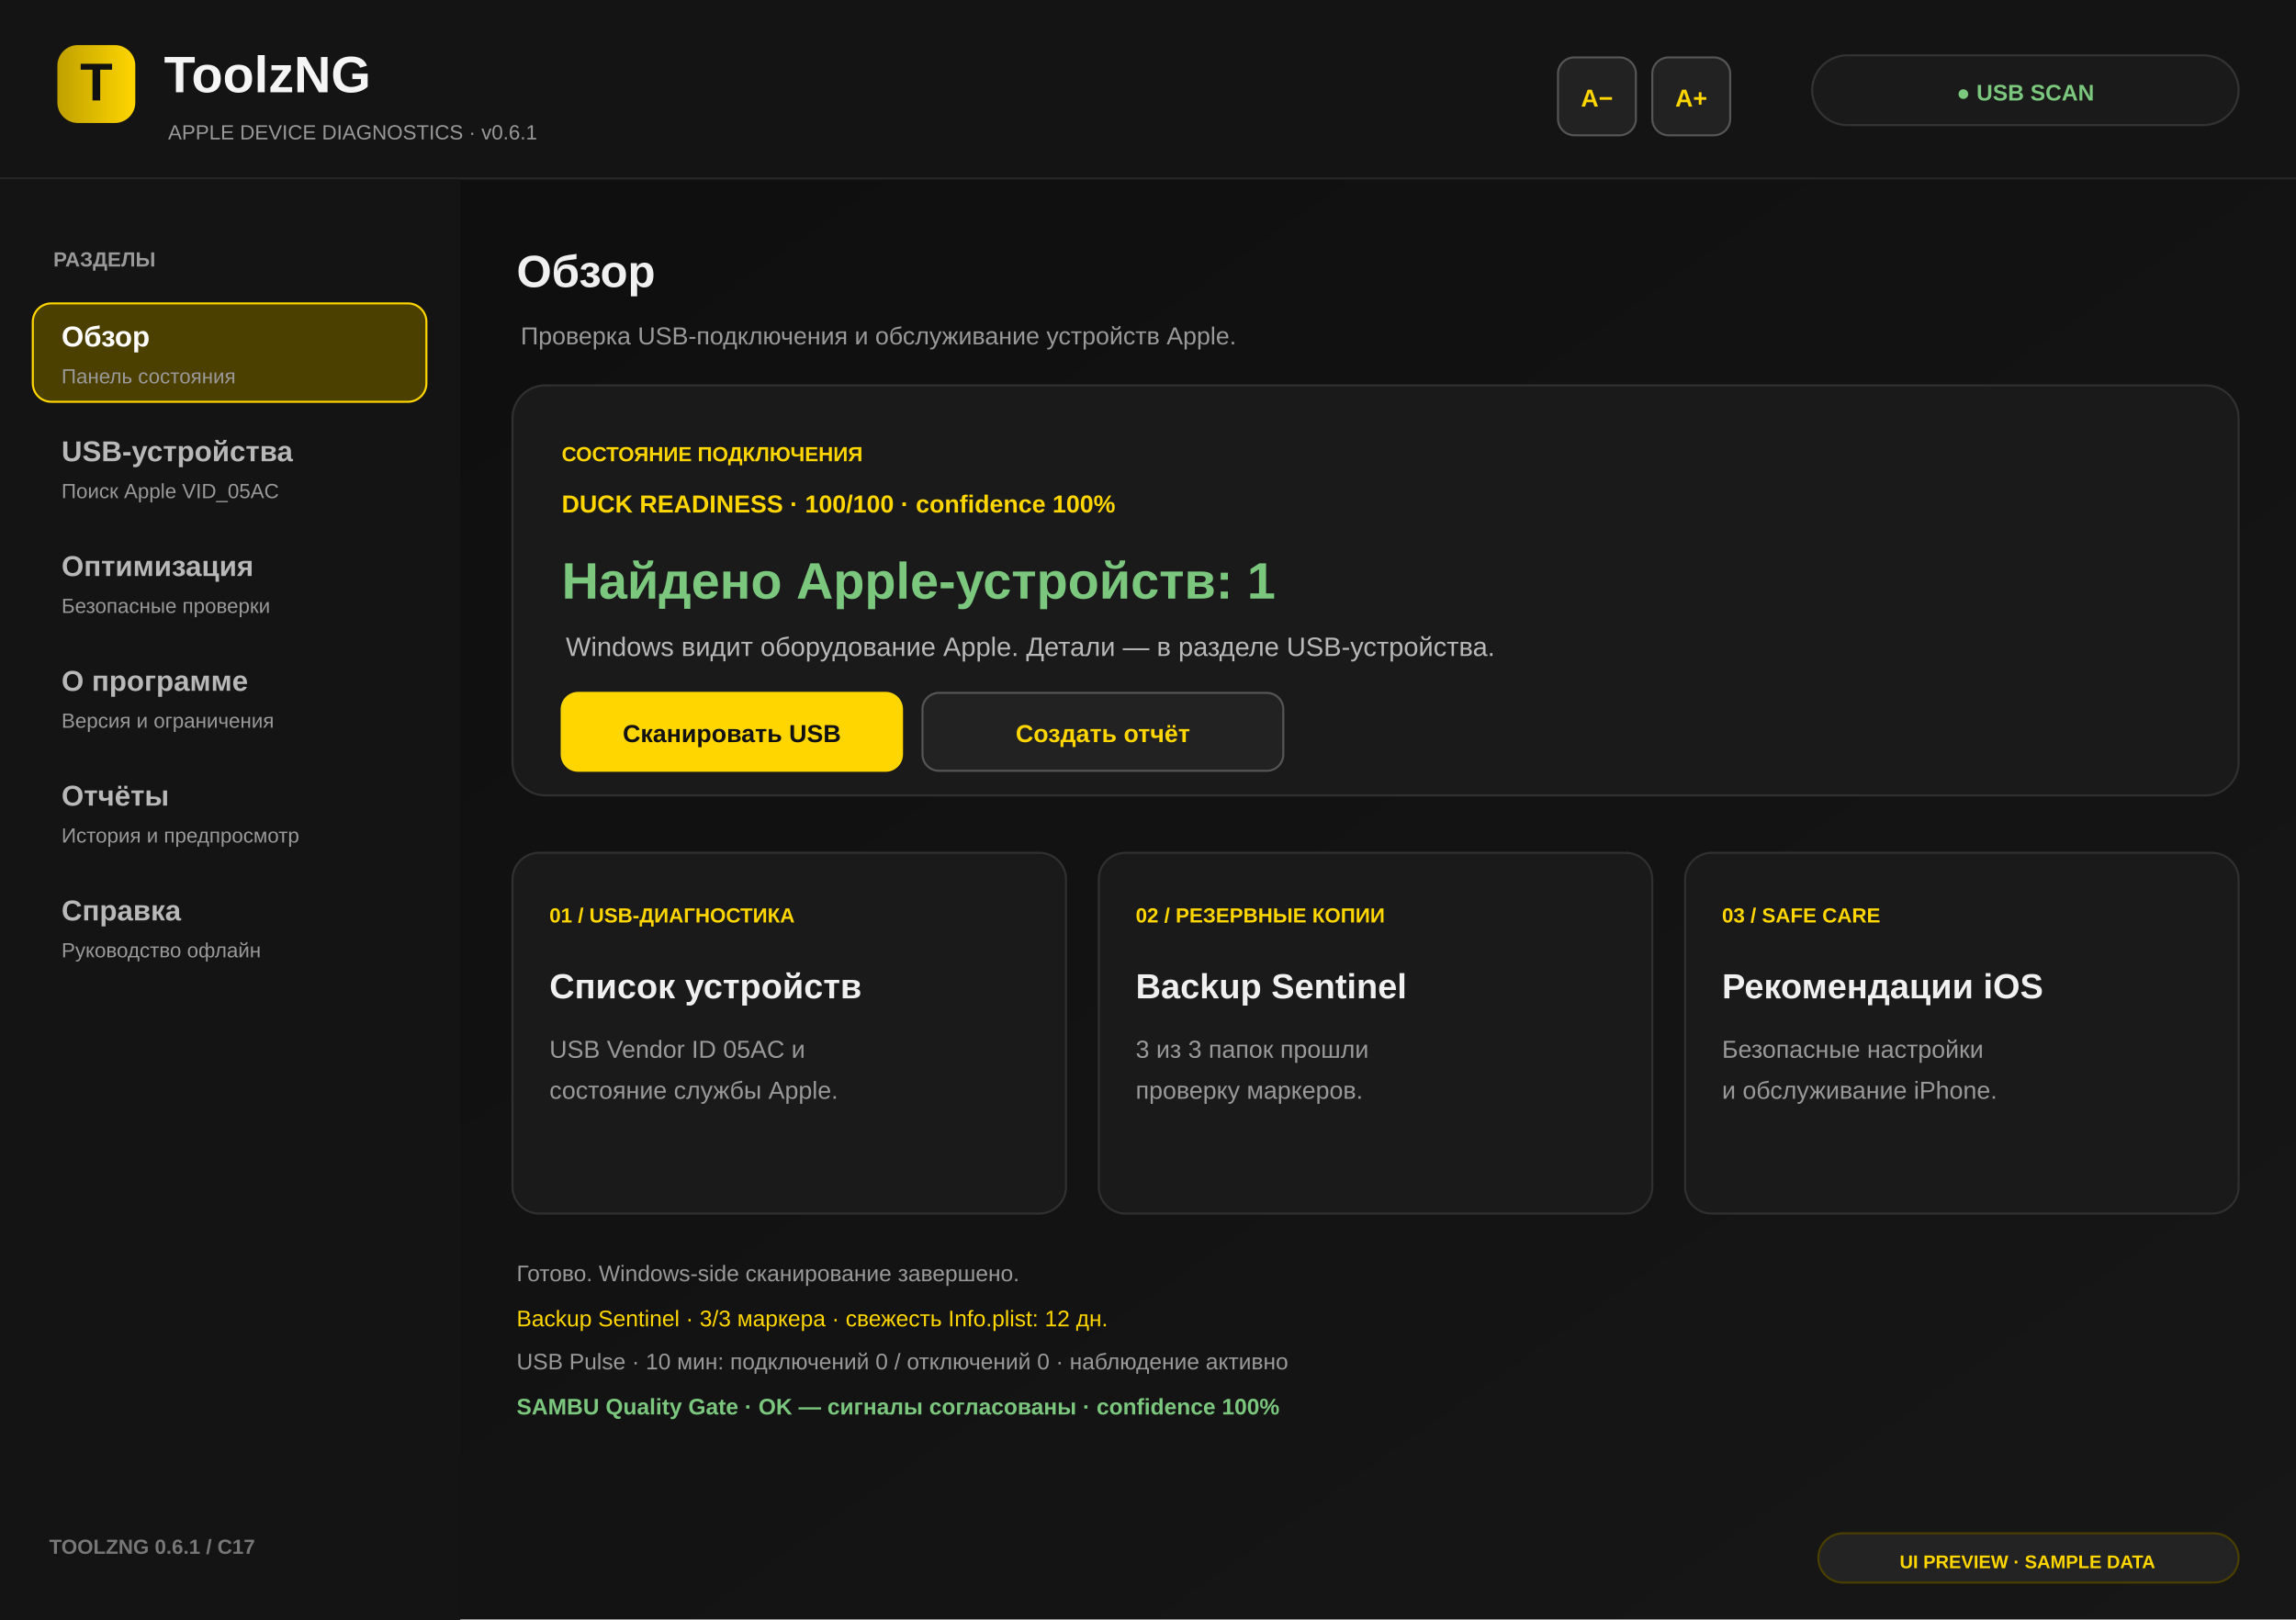
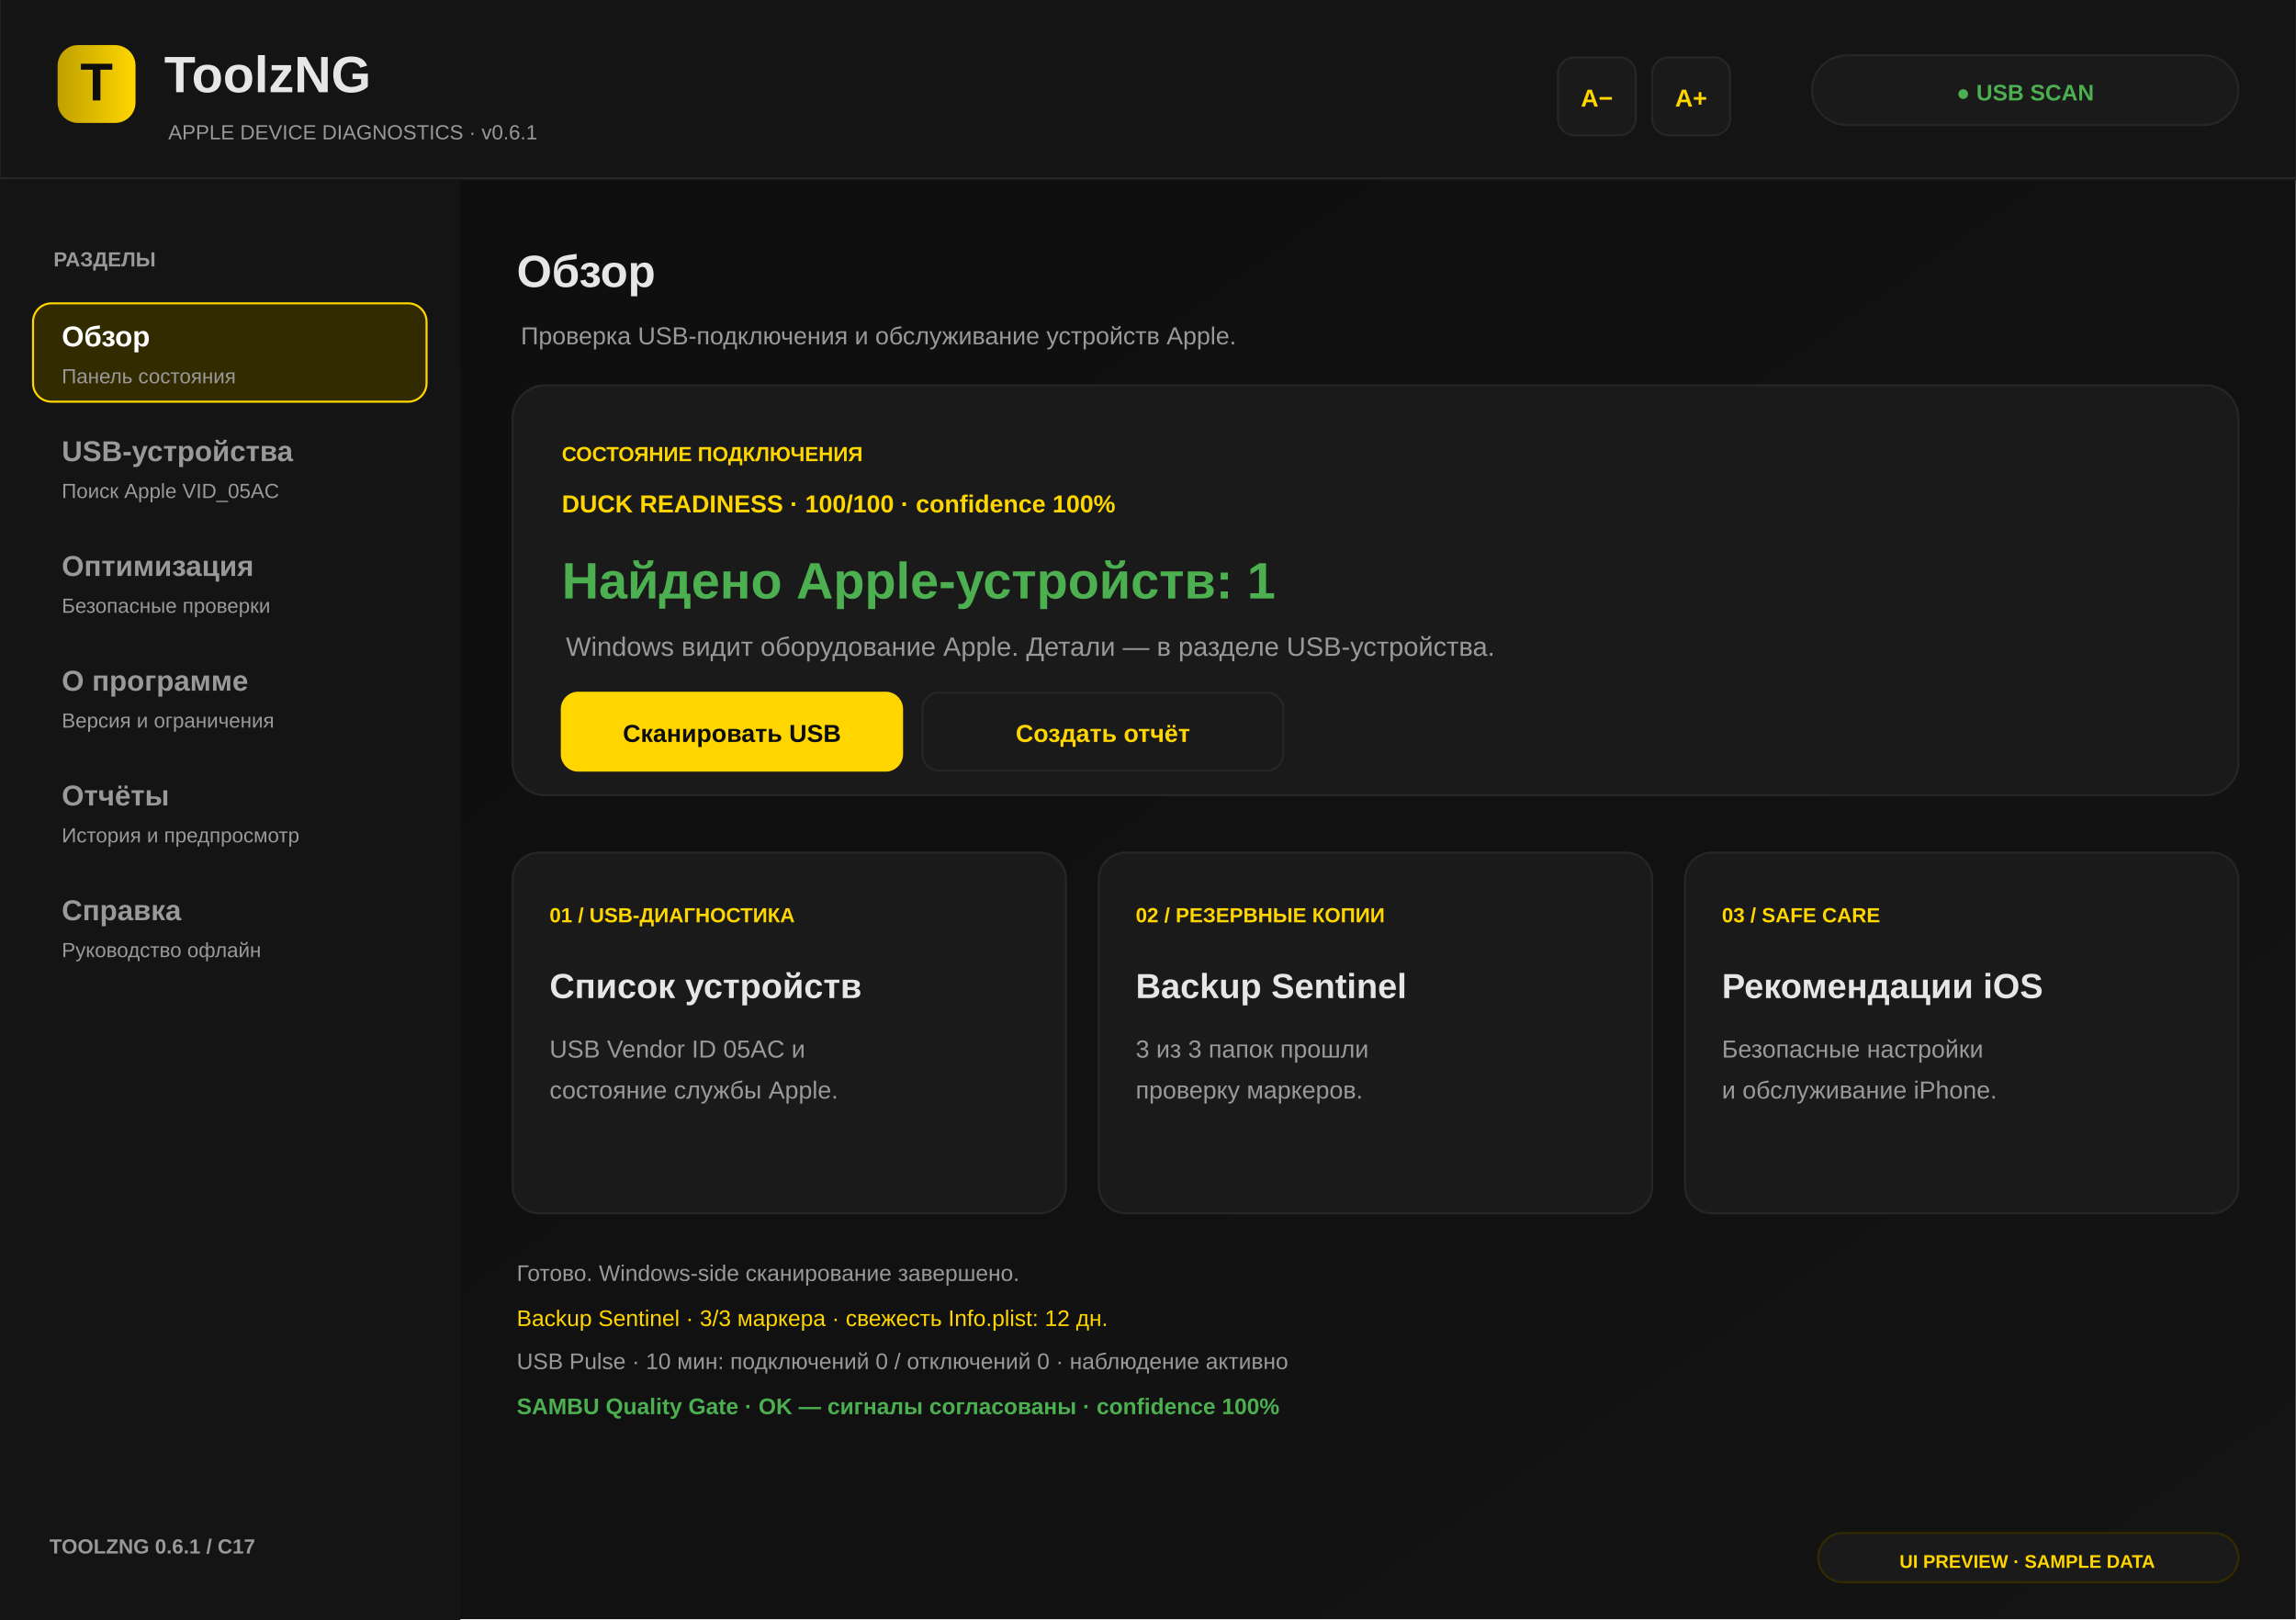
- <svg xmlns="http://www.w3.org/2000/svg" width="1120" height="790" viewBox="0 0 1120 790" role="img" aria-labelledby="title desc">
+ <svg xmlns="http://www.w3.org/2000/svg" width="1920" height="1354" viewBox="0 0 1120 790" role="img" aria-labelledby="title desc">
  <defs>
    <linearGradient id="bg" x1="0" y1="0" x2="1" y2="1">
      <stop offset="0" stop-color="#0D0D0D" />
-       <stop offset="1" stop-color="#171717" />
+       <stop offset="1" stop-color="#141414" />
    </linearGradient>
    <linearGradient id="gold" x1="0" y1="0" x2="1" y2="0">
      <stop offset="0" stop-color="#BFA100" />
      <stop offset="1" stop-color="#FFD600" />
    </linearGradient>
  </defs>
  <rect width="1120" height="790" fill="url(#bg)" />
  <rect x="0" y="0" width="1120" height="88" fill="#141414" />
  <rect x="28" y="22" width="38" height="38" rx="10" fill="url(#gold)" stroke="none" />
-   <text x="47" y="49" font-family="Segoe UI,Arial,sans-serif" font-size="26" font-weight="800" fill="#111111" text-anchor="middle">T</text>
-   <text x="80" y="45" font-family="Segoe UI,Arial,sans-serif" font-size="25" font-weight="700" fill="#F5F5F5" text-anchor="start">ToolzNG</text>
+   <text x="47" y="49" font-family="Segoe UI,Arial,sans-serif" font-size="26" font-weight="800" fill="#0D0D0D" text-anchor="middle">T</text>
+   <text x="80" y="45" font-family="Segoe UI,Arial,sans-serif" font-size="25" font-weight="700" fill="#E6E6E6" text-anchor="start">ToolzNG</text>
  <text x="82" y="68" font-family="Segoe UI,Arial,sans-serif" font-size="10" font-weight="500" fill="#999999" text-anchor="start">APPLE DEVICE DIAGNOSTICS  ·  v0.6.1</text>
-   <rect x="760" y="28" width="38" height="38" rx="8" fill="#222222" stroke="#555555" />
+   <rect x="760" y="28" width="38" height="38" rx="8" fill="#1A1A1A" stroke="#262626" />
  <text x="779" y="52" font-family="Segoe UI,Arial,sans-serif" font-size="12" font-weight="700" fill="#FFD600" text-anchor="middle">A−</text>
-   <rect x="806" y="28" width="38" height="38" rx="8" fill="#222222" stroke="#555555" />
+   <rect x="806" y="28" width="38" height="38" rx="8" fill="#1A1A1A" stroke="#262626" />
  <text x="825" y="52" font-family="Segoe UI,Arial,sans-serif" font-size="12" font-weight="700" fill="#FFD600" text-anchor="middle">A+</text>
-   <rect x="884" y="27" width="208" height="34" rx="17" fill="#1A1A1A" stroke="#333333" />
-   <text x="988" y="49" font-family="Segoe UI,Arial,sans-serif" font-size="11" font-weight="700" fill="#7BC77E" text-anchor="middle">●  USB SCAN</text>
+   <rect x="884" y="27" width="208" height="34" rx="17" fill="#1A1A1A" stroke="#262626" />
+   <text x="988" y="49" font-family="Segoe UI,Arial,sans-serif" font-size="11" font-weight="700" fill="#4CAF50" text-anchor="middle">●  USB SCAN</text>
  <line x1="0" y1="87" x2="1120" y2="87" stroke="#262626" stroke-width="1" />
  <rect x="0" y="88" width="224" height="702" rx="0" fill="#141414" stroke="#141414" />
  <text x="26" y="130" font-family="Segoe UI,Arial,sans-serif" font-size="10" font-weight="700" fill="#999999" text-anchor="start">РАЗДЕЛЫ</text>
-   <rect x="16" y="148" width="192" height="48" rx="9" fill="#4C4000" stroke="#FFD600" />
+   <rect x="16" y="148" width="192" height="48" rx="9" fill="#332B00" stroke="#FFD600" />
  <text x="30" y="169" font-family="Segoe UI,Arial,sans-serif" font-size="14" font-weight="600" fill="#FFFFFF" text-anchor="start">Обзор</text>
  <text x="30" y="187" font-family="Segoe UI,Arial,sans-serif" font-size="10" font-weight="400" fill="#999999" text-anchor="start">Панель состояния</text>
  <rect x="16" y="204" width="192" height="48" rx="9" fill="#141414" stroke="#141414" />
-   <text x="30" y="225" font-family="Segoe UI,Arial,sans-serif" font-size="14" font-weight="600" fill="#B8B8B8" text-anchor="start">USB-устройства</text>
+   <text x="30" y="225" font-family="Segoe UI,Arial,sans-serif" font-size="14" font-weight="600" fill="#999999" text-anchor="start">USB-устройства</text>
  <text x="30" y="243" font-family="Segoe UI,Arial,sans-serif" font-size="10" font-weight="400" fill="#999999" text-anchor="start">Поиск Apple VID_05AC</text>
  <rect x="16" y="260" width="192" height="48" rx="9" fill="#141414" stroke="#141414" />
-   <text x="30" y="281" font-family="Segoe UI,Arial,sans-serif" font-size="14" font-weight="600" fill="#B8B8B8" text-anchor="start">Оптимизация</text>
+   <text x="30" y="281" font-family="Segoe UI,Arial,sans-serif" font-size="14" font-weight="600" fill="#999999" text-anchor="start">Оптимизация</text>
  <text x="30" y="299" font-family="Segoe UI,Arial,sans-serif" font-size="10" font-weight="400" fill="#999999" text-anchor="start">Безопасные проверки</text>
  <rect x="16" y="316" width="192" height="48" rx="9" fill="#141414" stroke="#141414" />
-   <text x="30" y="337" font-family="Segoe UI,Arial,sans-serif" font-size="14" font-weight="600" fill="#B8B8B8" text-anchor="start">О программе</text>
+   <text x="30" y="337" font-family="Segoe UI,Arial,sans-serif" font-size="14" font-weight="600" fill="#999999" text-anchor="start">О программе</text>
  <text x="30" y="355" font-family="Segoe UI,Arial,sans-serif" font-size="10" font-weight="400" fill="#999999" text-anchor="start">Версия и ограничения</text>
  <rect x="16" y="372" width="192" height="48" rx="9" fill="#141414" stroke="#141414" />
-   <text x="30" y="393" font-family="Segoe UI,Arial,sans-serif" font-size="14" font-weight="600" fill="#B8B8B8" text-anchor="start">Отчёты</text>
+   <text x="30" y="393" font-family="Segoe UI,Arial,sans-serif" font-size="14" font-weight="600" fill="#999999" text-anchor="start">Отчёты</text>
  <text x="30" y="411" font-family="Segoe UI,Arial,sans-serif" font-size="10" font-weight="400" fill="#999999" text-anchor="start">История и предпросмотр</text>
  <rect x="16" y="428" width="192" height="48" rx="9" fill="#141414" stroke="#141414" />
-   <text x="30" y="449" font-family="Segoe UI,Arial,sans-serif" font-size="14" font-weight="600" fill="#B8B8B8" text-anchor="start">Справка</text>
+   <text x="30" y="449" font-family="Segoe UI,Arial,sans-serif" font-size="14" font-weight="600" fill="#999999" text-anchor="start">Справка</text>
  <text x="30" y="467" font-family="Segoe UI,Arial,sans-serif" font-size="10" font-weight="400" fill="#999999" text-anchor="start">Руководство офлайн</text>
-   <text x="24" y="758" font-family="Segoe UI,Arial,sans-serif" font-size="10" font-weight="600" fill="#777777" text-anchor="start">TOOLZNG  0.6.1  /  C17</text>
-   <text x="252" y="140" font-family="Segoe UI,Arial,sans-serif" font-size="22" font-weight="700" fill="#F0F0F0" text-anchor="start">Обзор</text>
+   <text x="24" y="758" font-family="Segoe UI,Arial,sans-serif" font-size="10" font-weight="600" fill="#999999" text-anchor="start">TOOLZNG  0.6.1  /  C17</text>
+   <text x="252" y="140" font-family="Segoe UI,Arial,sans-serif" font-size="22" font-weight="700" fill="#E6E6E6" text-anchor="start">Обзор</text>
  <text x="254" y="168" font-family="Segoe UI,Arial,sans-serif" font-size="12" font-weight="400" fill="#999999" text-anchor="start">Проверка USB-подключения и обслуживание устройств Apple.</text>
-   <rect x="250" y="188" width="842" height="200" rx="16" fill="#1A1A1A" stroke="#303030" />
+   <rect x="250" y="188" width="842" height="200" rx="16" fill="#1A1A1A" stroke="#262626" />
  <text x="274" y="225" font-family="Segoe UI,Arial,sans-serif" font-size="10" font-weight="700" fill="#FFD600" text-anchor="start">СОСТОЯНИЕ ПОДКЛЮЧЕНИЯ</text>
  <text x="274" y="250" font-family="Segoe UI,Arial,sans-serif" font-size="12" font-weight="600" fill="#FFD600" text-anchor="start">DUCK READINESS  ·  100/100  ·  confidence 100%</text>
-   <text x="274" y="292" font-family="Segoe UI,Arial,sans-serif" font-size="25" font-weight="700" fill="#7BC77E" text-anchor="start">Найдено Apple-устройств: 1</text>
-   <text x="276" y="320" font-family="Segoe UI,Arial,sans-serif" font-size="13" font-weight="400" fill="#B8B8B8" text-anchor="start">Windows видит оборудование Apple. Детали — в разделе USB-устройства.</text>
+   <text x="274" y="292" font-family="Segoe UI,Arial,sans-serif" font-size="25" font-weight="700" fill="#4CAF50" text-anchor="start">Найдено Apple-устройств: 1</text>
+   <text x="276" y="320" font-family="Segoe UI,Arial,sans-serif" font-size="13" font-weight="400" fill="#999999" text-anchor="start">Windows видит оборудование Apple. Детали — в разделе USB-устройства.</text>
  <rect x="274" y="338" width="166" height="38" rx="8" fill="#FFD600" stroke="#FFD600" />
-   <text x="357" y="362" font-family="Segoe UI,Arial,sans-serif" font-size="12" font-weight="700" fill="#111111" text-anchor="middle">Сканировать USB</text>
-   <rect x="450" y="338" width="176" height="38" rx="8" fill="#222222" stroke="#555555" />
+   <text x="357" y="362" font-family="Segoe UI,Arial,sans-serif" font-size="12" font-weight="700" fill="#0D0D0D" text-anchor="middle">Сканировать USB</text>
+   <rect x="450" y="338" width="176" height="38" rx="8" fill="#1A1A1A" stroke="#262626" />
  <text x="538" y="362" font-family="Segoe UI,Arial,sans-serif" font-size="12" font-weight="700" fill="#FFD600" text-anchor="middle">Создать отчёт</text>
-   <rect x="250" y="416" width="270" height="176" rx="13" fill="#1A1A1A" stroke="#303030" />
-   <rect x="536" y="416" width="270" height="176" rx="13" fill="#1A1A1A" stroke="#303030" />
-   <rect x="822" y="416" width="270" height="176" rx="13" fill="#1A1A1A" stroke="#303030" />
+   <rect x="250" y="416" width="270" height="176" rx="13" fill="#1A1A1A" stroke="#262626" />
+   <rect x="536" y="416" width="270" height="176" rx="13" fill="#1A1A1A" stroke="#262626" />
+   <rect x="822" y="416" width="270" height="176" rx="13" fill="#1A1A1A" stroke="#262626" />
  <text x="268" y="450" font-family="Segoe UI,Arial,sans-serif" font-size="10" font-weight="700" fill="#FFD600" text-anchor="start">01  /  USB-ДИАГНОСТИКА</text>
-   <text x="268" y="487" font-family="Segoe UI,Arial,sans-serif" font-size="17" font-weight="650" fill="#F0F0F0" text-anchor="start">Список устройств</text>
+   <text x="268" y="487" font-family="Segoe UI,Arial,sans-serif" font-size="17" font-weight="650" fill="#E6E6E6" text-anchor="start">Список устройств</text>
  <text x="268" y="516" font-family="Segoe UI,Arial,sans-serif" font-size="12" font-weight="400" fill="#999999" text-anchor="start">USB Vendor ID 05AC и</text>
  <text x="268" y="536" font-family="Segoe UI,Arial,sans-serif" font-size="12" font-weight="400" fill="#999999" text-anchor="start">состояние службы Apple.</text>
  <text x="554" y="450" font-family="Segoe UI,Arial,sans-serif" font-size="10" font-weight="700" fill="#FFD600" text-anchor="start">02  /  РЕЗЕРВНЫЕ КОПИИ</text>
-   <text x="554" y="487" font-family="Segoe UI,Arial,sans-serif" font-size="17" font-weight="650" fill="#F0F0F0" text-anchor="start">Backup Sentinel</text>
+   <text x="554" y="487" font-family="Segoe UI,Arial,sans-serif" font-size="17" font-weight="650" fill="#E6E6E6" text-anchor="start">Backup Sentinel</text>
  <text x="554" y="516" font-family="Segoe UI,Arial,sans-serif" font-size="12" font-weight="400" fill="#999999" text-anchor="start">3 из 3 папок прошли</text>
  <text x="554" y="536" font-family="Segoe UI,Arial,sans-serif" font-size="12" font-weight="400" fill="#999999" text-anchor="start">проверку маркеров.</text>
  <text x="840" y="450" font-family="Segoe UI,Arial,sans-serif" font-size="10" font-weight="700" fill="#FFD600" text-anchor="start">03  /  SAFE CARE</text>
-   <text x="840" y="487" font-family="Segoe UI,Arial,sans-serif" font-size="17" font-weight="650" fill="#F0F0F0" text-anchor="start">Рекомендации iOS</text>
+   <text x="840" y="487" font-family="Segoe UI,Arial,sans-serif" font-size="17" font-weight="650" fill="#E6E6E6" text-anchor="start">Рекомендации iOS</text>
  <text x="840" y="516" font-family="Segoe UI,Arial,sans-serif" font-size="12" font-weight="400" fill="#999999" text-anchor="start">Безопасные настройки</text>
  <text x="840" y="536" font-family="Segoe UI,Arial,sans-serif" font-size="12" font-weight="400" fill="#999999" text-anchor="start">и обслуживание iPhone.</text>
  <text x="252" y="625" font-family="Segoe UI,Arial,sans-serif" font-size="11" font-weight="400" fill="#999999" text-anchor="start">Готово. Windows-side сканирование завершено.</text>
  <text x="252" y="647" font-family="Segoe UI,Arial,sans-serif" font-size="11" font-weight="400" fill="#FFD600" text-anchor="start">Backup Sentinel · 3/3 маркера · свежесть Info.plist: 12 дн.</text>
  <text x="252" y="668" font-family="Segoe UI,Arial,sans-serif" font-size="11" font-weight="400" fill="#999999" text-anchor="start">USB Pulse · 10 мин: подключений 0 / отключений 0 · наблюдение активно</text>
-   <text x="252" y="690" font-family="Segoe UI,Arial,sans-serif" font-size="11" font-weight="600" fill="#7BC77E" text-anchor="start">SAMBU Quality Gate · OK — сигналы согласованы · confidence 100%</text>
-   <rect x="887" y="748" width="205" height="24" rx="12" fill="#232323" stroke="#4A3E00" />
+   <text x="252" y="690" font-family="Segoe UI,Arial,sans-serif" font-size="11" font-weight="600" fill="#4CAF50" text-anchor="start">SAMBU Quality Gate · OK — сигналы согласованы · confidence 100%</text>
+   <rect x="887" y="748" width="205" height="24" rx="12" fill="#1A1A1A" stroke="#332B00" />
  <text x="989" y="765" font-family="Segoe UI,Arial,sans-serif" font-size="9" font-weight="700" fill="#FFD600" text-anchor="middle">UI PREVIEW  ·  SAMPLE DATA</text>
</svg>
